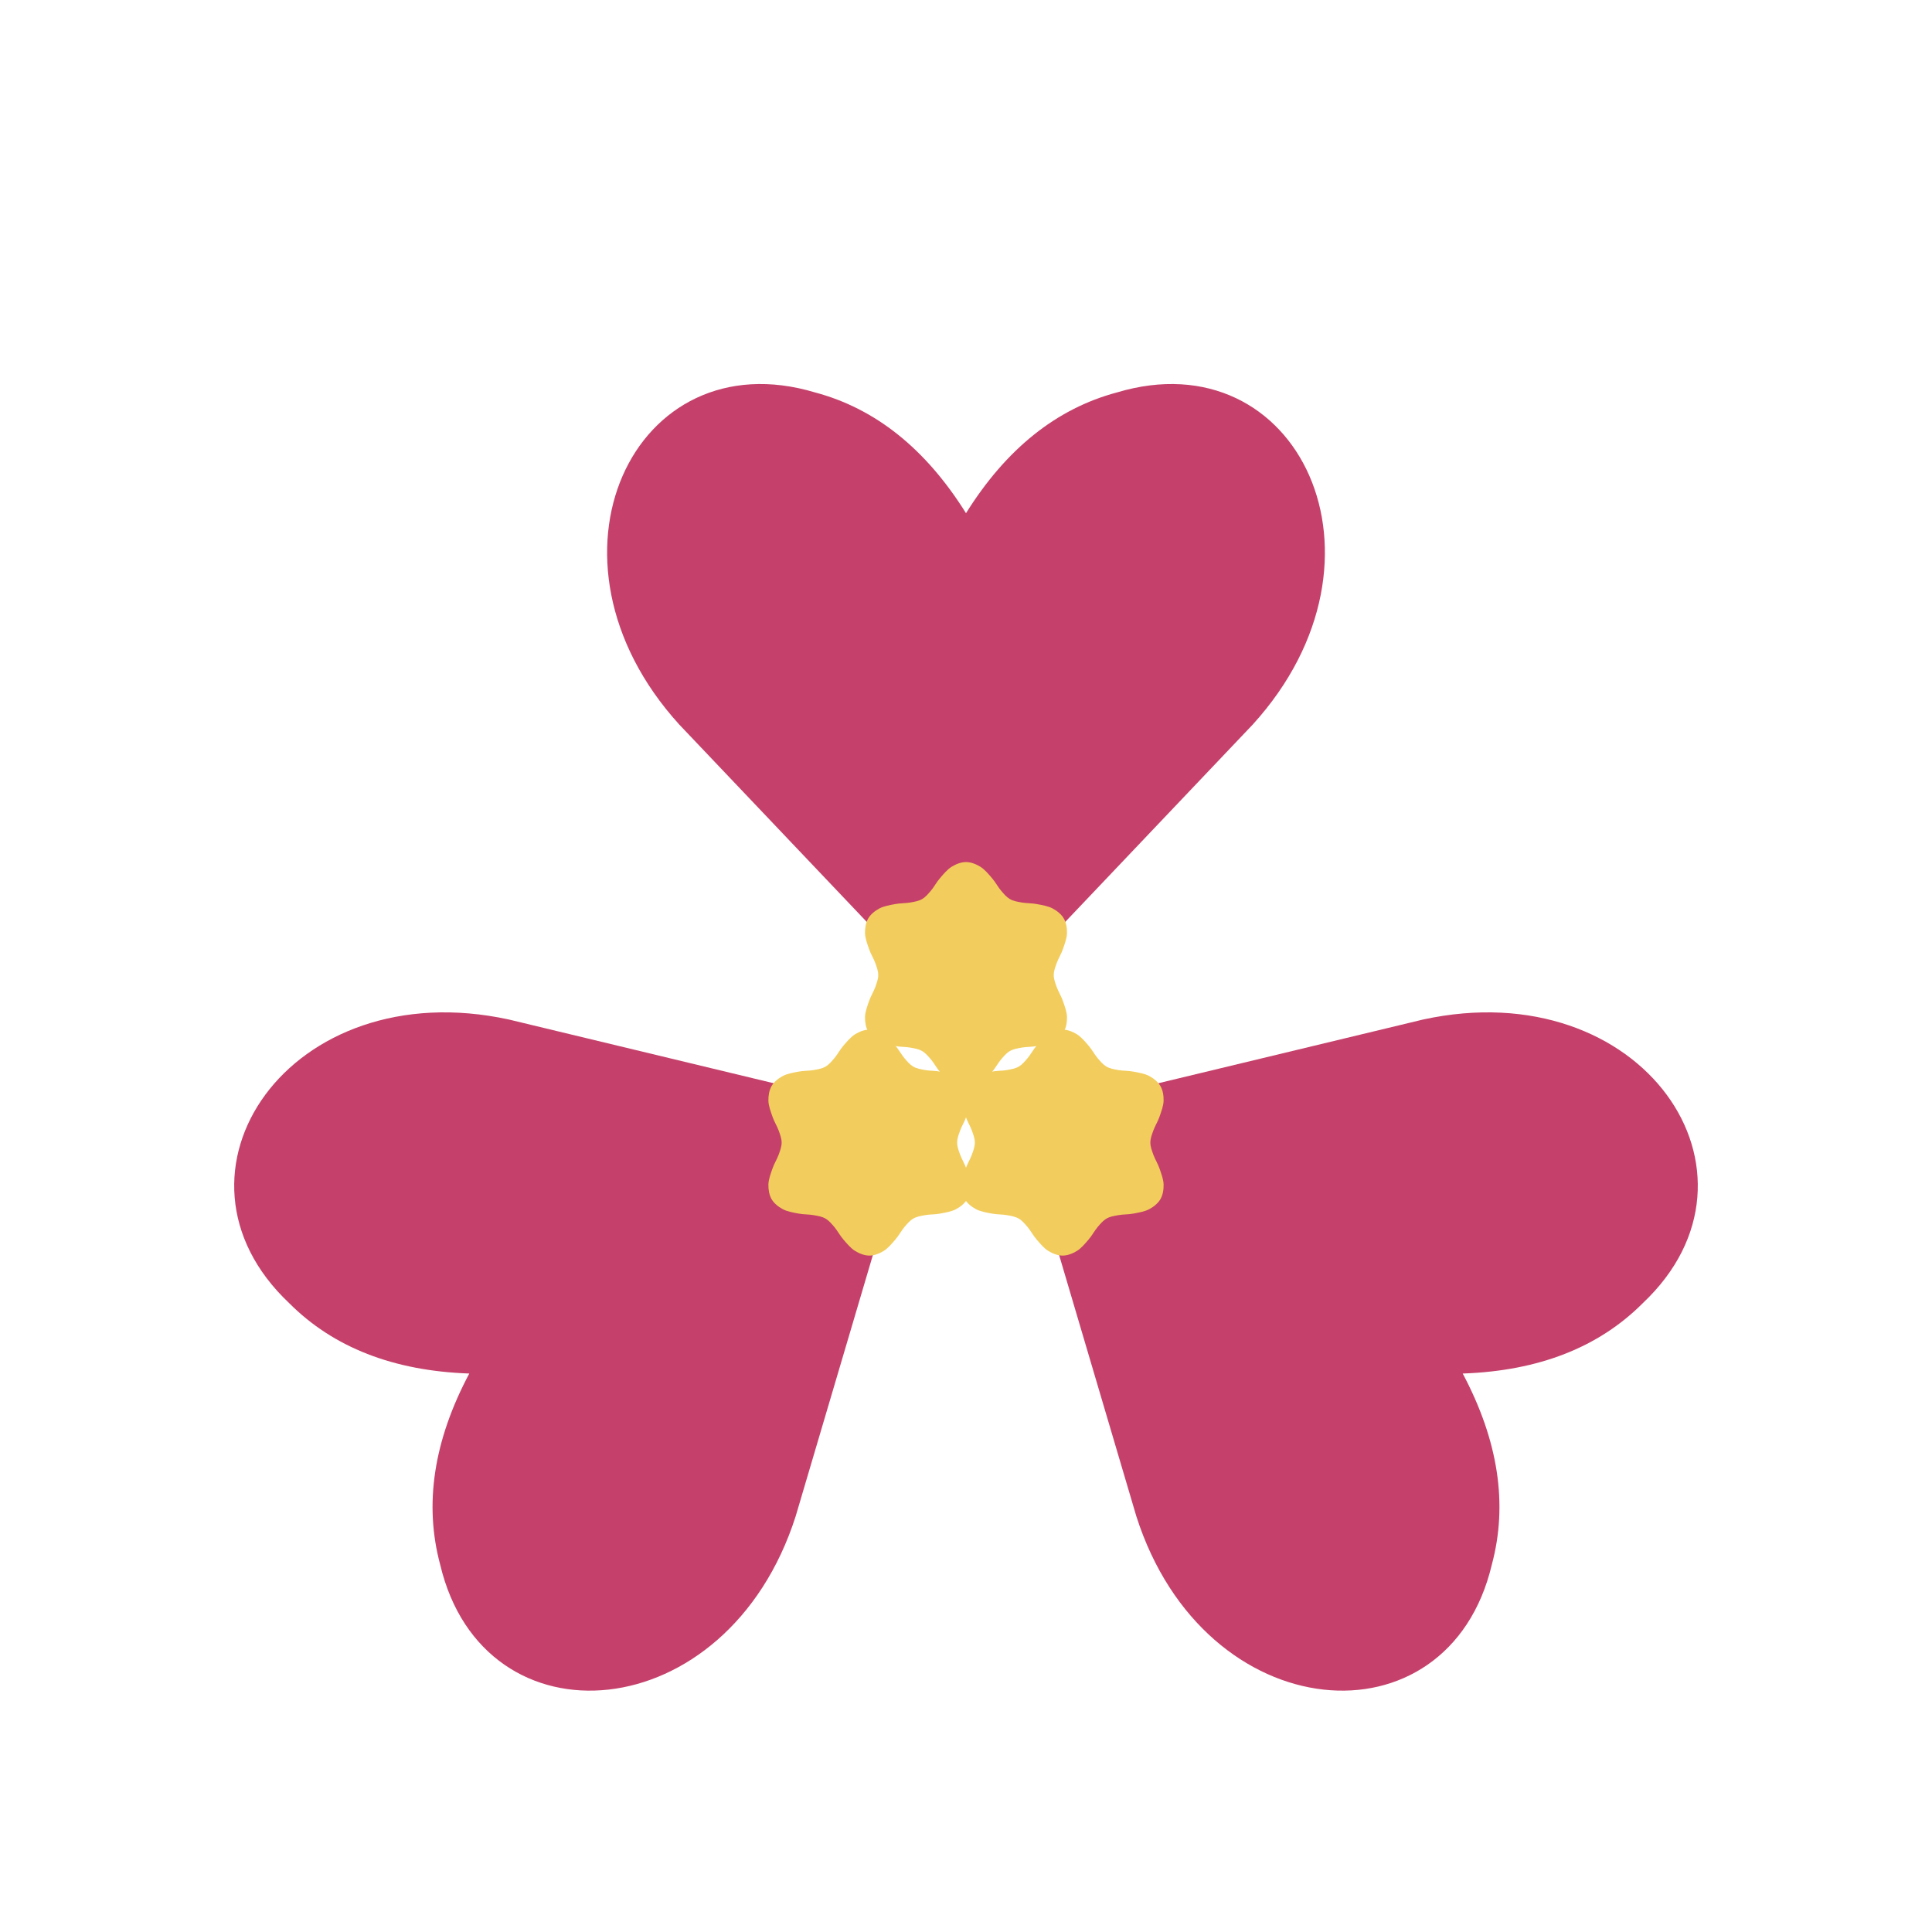
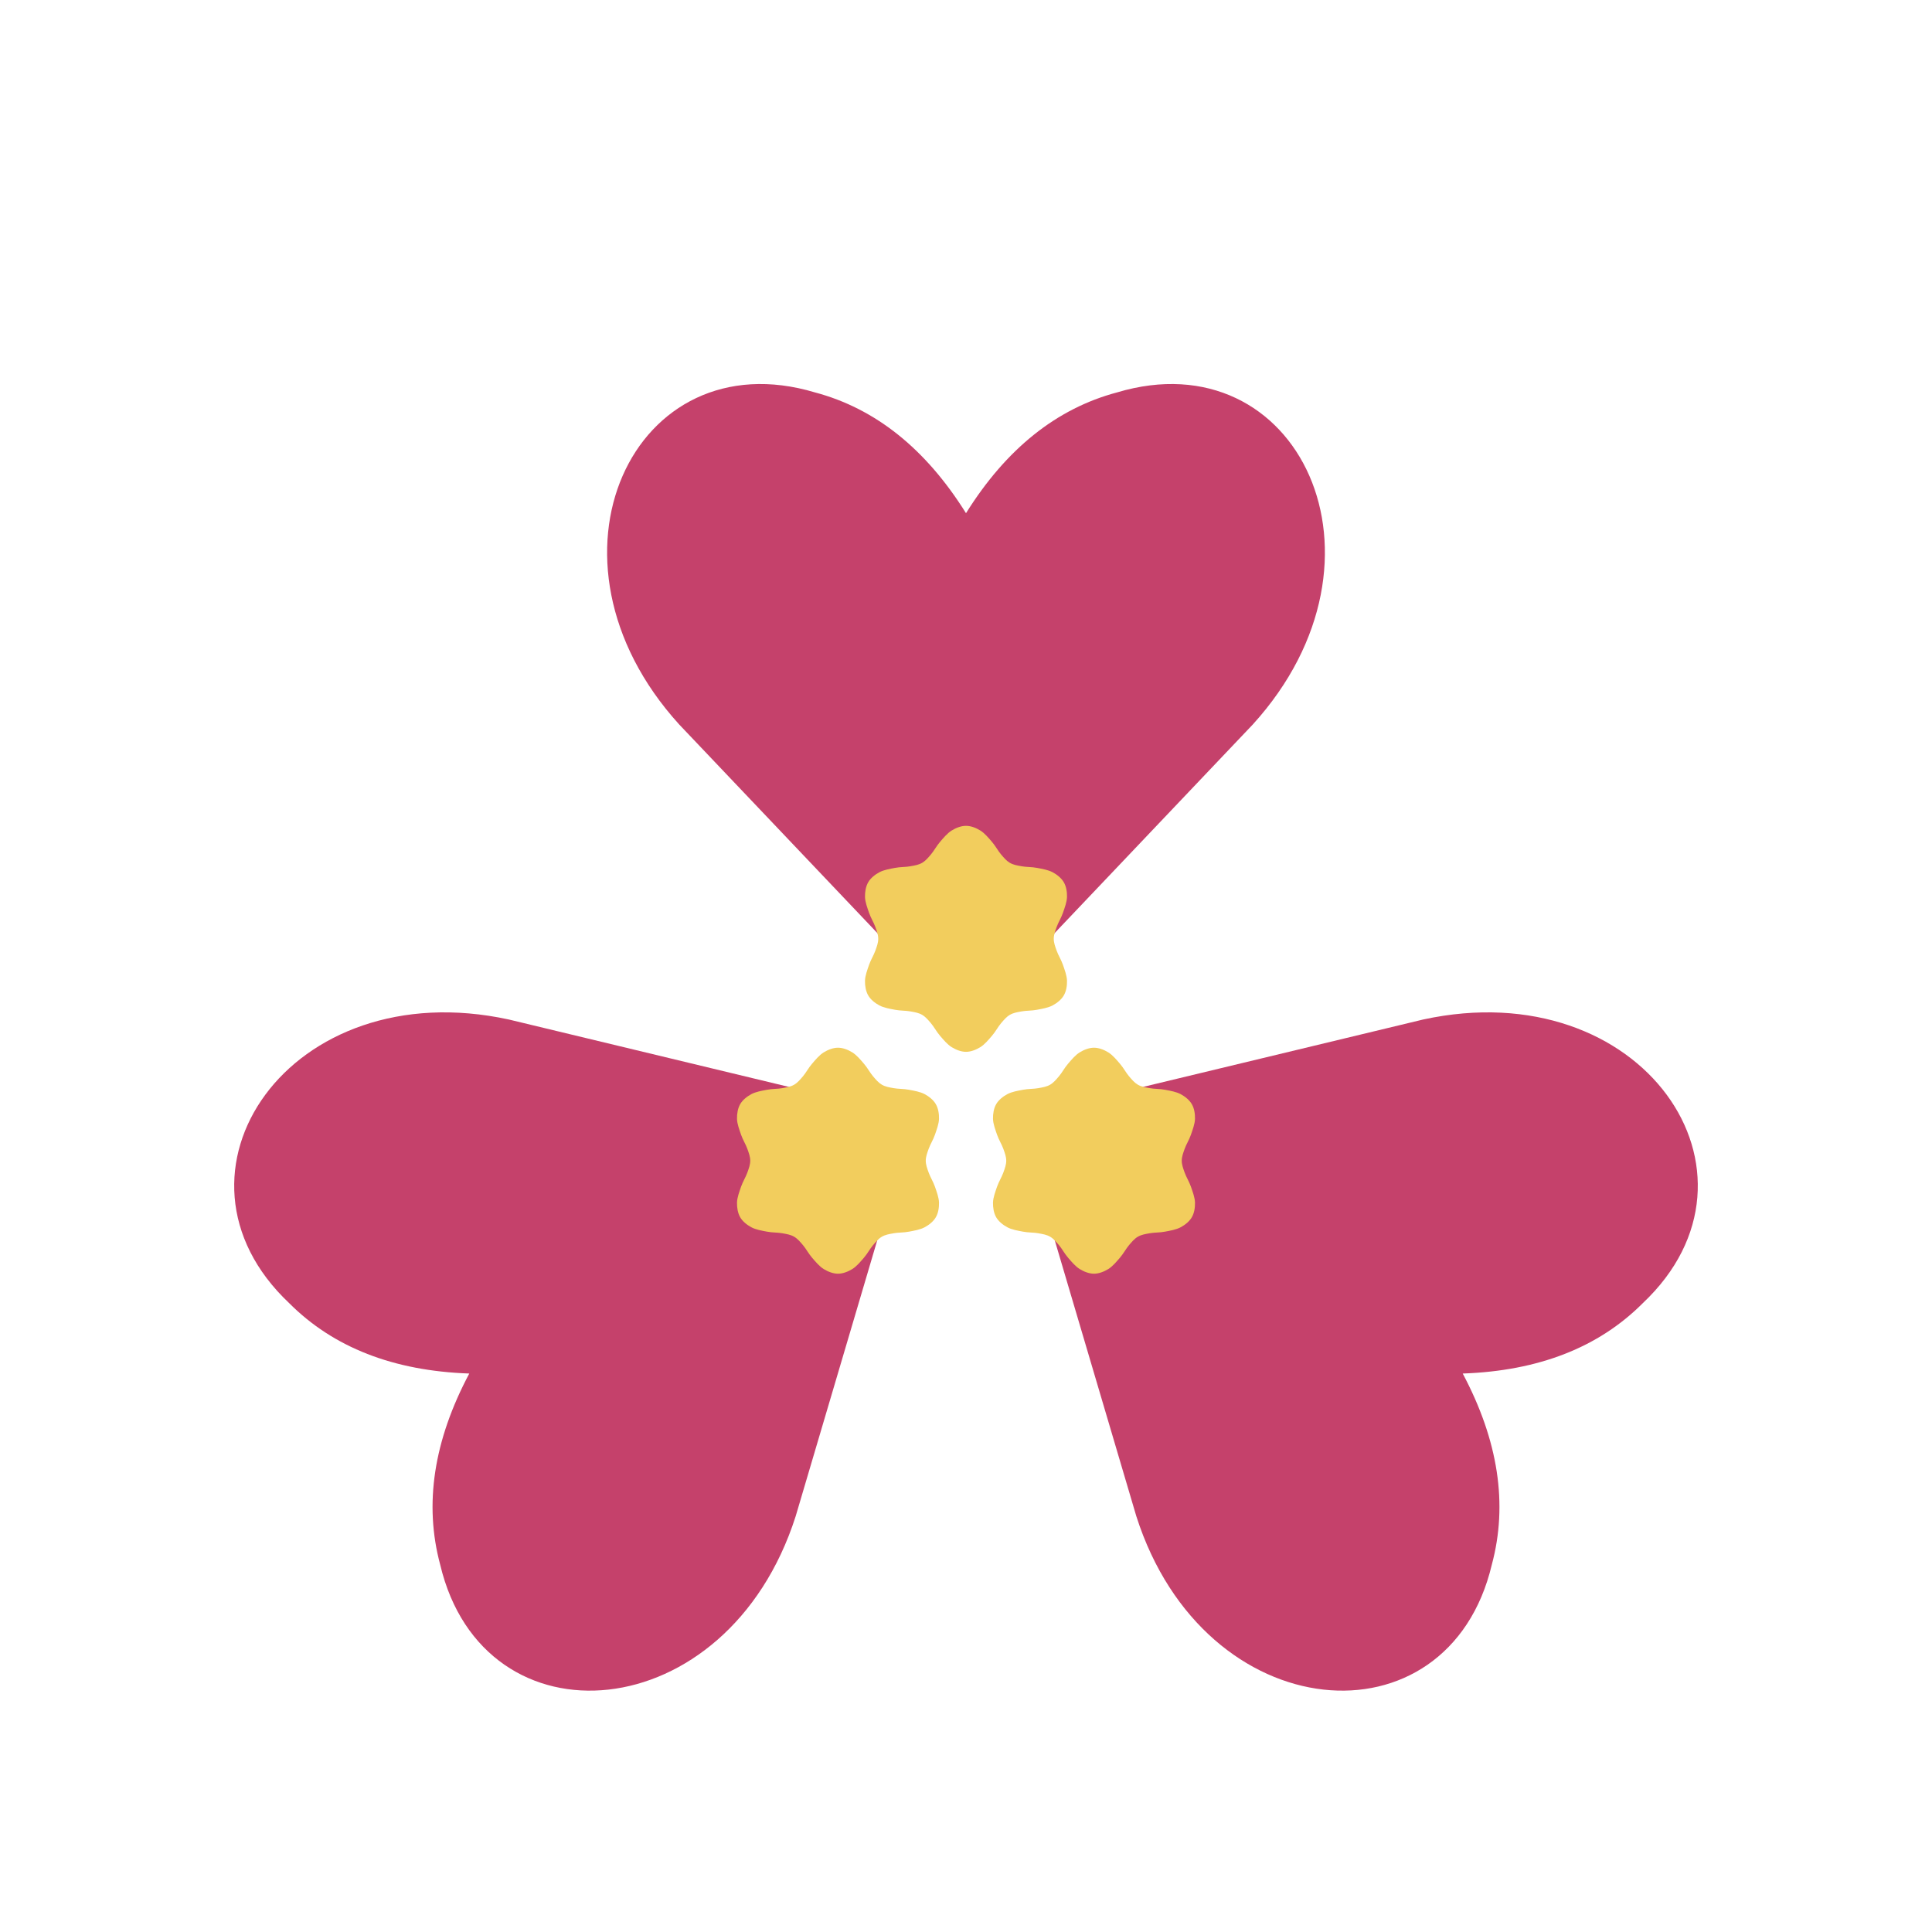
<svg xmlns="http://www.w3.org/2000/svg" viewBox="0 0 64 64" fill="none" role="img" aria-label="三心相聚">
  <g transform="translate(32 36) scale(1) translate(-32 -36)">
    <g transform="rotate(0 32 36)">
      <g transform="translate(0 -0) rotate(0 32 29)">
        <path d="M32 34 L22.5 24 C17.5 18.5 21 11.2 27 13 Q30 13.8 32 17 Q34 13.8 37 13 C43 11.2 46.5 18.5 41.5 24 Z" fill="#C5416B" />
      </g>
    </g>
    <g transform="rotate(120 32 36)">
      <g transform="translate(0 -0) rotate(0 32 29)">
        <path d="M32 34 L22.5 24 C17.5 18.5 21 11.2 27 13 Q30 13.8 32 17 Q34 13.8 37 13 C43 11.2 46.5 18.5 41.5 24 Z" fill="#C5416B" />
      </g>
    </g>
    <g transform="rotate(240 32 36)">
      <g transform="translate(0 -0) rotate(0 32 29)">
        <path d="M32 34 L22.5 24 C17.5 18.5 21 11.2 27 13 Q30 13.8 32 17 Q34 13.8 37 13 C43 11.2 46.5 18.5 41.5 24 Z" fill="#C5416B" />
      </g>
    </g>
    <g data-flower-center="bougainvillea">
-       <path d="M32 28.53C32.083 28.53 32.173 28.564 32.249 28.611C32.324 28.657 32.393 28.74 32.453 28.81C32.513 28.879 32.558 28.966 32.61 29.027C32.662 29.088 32.705 29.14 32.765 29.175C32.825 29.21 32.892 29.221 32.971 29.235C33.049 29.25 33.147 29.245 33.237 29.263C33.328 29.28 33.434 29.298 33.512 29.34C33.59 29.382 33.665 29.443 33.706 29.515C33.748 29.587 33.763 29.682 33.761 29.771C33.758 29.86 33.72 29.96 33.69 30.047C33.66 30.134 33.608 30.216 33.581 30.292C33.554 30.367 33.53 30.431 33.53 30.5C33.53 30.569 33.554 30.633 33.581 30.708C33.608 30.784 33.66 30.866 33.69 30.953C33.72 31.04 33.758 31.14 33.761 31.229C33.763 31.318 33.748 31.413 33.706 31.485C33.665 31.557 33.59 31.618 33.512 31.66C33.434 31.702 33.328 31.72 33.237 31.737C33.147 31.755 33.049 31.75 32.971 31.765C32.892 31.779 32.825 31.79 32.765 31.825C32.705 31.86 32.662 31.912 32.61 31.973C32.558 32.034 32.513 32.121 32.453 32.19C32.393 32.26 32.324 32.343 32.249 32.389C32.173 32.436 32.083 32.47 32 32.47C31.917 32.47 31.827 32.436 31.751 32.389C31.676 32.343 31.607 32.26 31.547 32.19C31.487 32.121 31.442 32.034 31.39 31.973C31.338 31.912 31.295 31.86 31.235 31.825C31.175 31.79 31.108 31.779 31.029 31.765C30.951 31.75 30.853 31.755 30.763 31.737C30.672 31.72 30.566 31.702 30.488 31.66C30.41 31.618 30.335 31.557 30.294 31.485C30.253 31.413 30.237 31.318 30.239 31.229C30.242 31.14 30.28 31.04 30.31 30.953C30.34 30.866 30.392 30.784 30.419 30.708C30.446 30.633 30.47 30.569 30.47 30.5C30.47 30.431 30.446 30.367 30.419 30.292C30.392 30.216 30.34 30.134 30.31 30.047C30.28 29.96 30.242 29.86 30.239 29.771C30.237 29.682 30.253 29.587 30.294 29.515C30.335 29.443 30.41 29.382 30.488 29.34C30.566 29.298 30.672 29.28 30.763 29.263C30.853 29.245 30.951 29.25 31.029 29.235C31.108 29.221 31.175 29.21 31.235 29.175C31.295 29.14 31.338 29.088 31.39 29.027C31.442 28.966 31.487 28.879 31.547 28.81C31.607 28.74 31.676 28.657 31.751 28.611C31.827 28.564 31.917 28.53 32 28.53Z" transform="translate(32 32.3) scale(1.9) translate(-32 -30.5)" fill="#F2CD5D" />
-       <path d="M32 28.53C32.083 28.53 32.173 28.564 32.249 28.611C32.324 28.657 32.393 28.74 32.453 28.81C32.513 28.879 32.558 28.966 32.61 29.027C32.662 29.088 32.705 29.14 32.765 29.175C32.825 29.21 32.892 29.221 32.971 29.235C33.049 29.25 33.147 29.245 33.237 29.263C33.328 29.28 33.434 29.298 33.512 29.34C33.59 29.382 33.665 29.443 33.706 29.515C33.748 29.587 33.763 29.682 33.761 29.771C33.758 29.86 33.72 29.96 33.69 30.047C33.66 30.134 33.608 30.216 33.581 30.292C33.554 30.367 33.53 30.431 33.53 30.5C33.53 30.569 33.554 30.633 33.581 30.708C33.608 30.784 33.66 30.866 33.69 30.953C33.72 31.04 33.758 31.14 33.761 31.229C33.763 31.318 33.748 31.413 33.706 31.485C33.665 31.557 33.59 31.618 33.512 31.66C33.434 31.702 33.328 31.72 33.237 31.737C33.147 31.755 33.049 31.75 32.971 31.765C32.892 31.779 32.825 31.79 32.765 31.825C32.705 31.86 32.662 31.912 32.61 31.973C32.558 32.034 32.513 32.121 32.453 32.19C32.393 32.26 32.324 32.343 32.249 32.389C32.173 32.436 32.083 32.47 32 32.47C31.917 32.47 31.827 32.436 31.751 32.389C31.676 32.343 31.607 32.26 31.547 32.19C31.487 32.121 31.442 32.034 31.39 31.973C31.338 31.912 31.295 31.86 31.235 31.825C31.175 31.79 31.108 31.779 31.029 31.765C30.951 31.75 30.853 31.755 30.763 31.737C30.672 31.72 30.566 31.702 30.488 31.66C30.41 31.618 30.335 31.557 30.294 31.485C30.253 31.413 30.237 31.318 30.239 31.229C30.242 31.14 30.28 31.04 30.31 30.953C30.34 30.866 30.392 30.784 30.419 30.708C30.446 30.633 30.47 30.569 30.47 30.5C30.47 30.431 30.446 30.367 30.419 30.292C30.392 30.216 30.34 30.134 30.31 30.047C30.28 29.96 30.242 29.86 30.239 29.771C30.237 29.682 30.253 29.587 30.294 29.515C30.335 29.443 30.41 29.382 30.488 29.34C30.566 29.298 30.672 29.28 30.763 29.263C30.853 29.245 30.951 29.25 31.029 29.235C31.108 29.221 31.175 29.21 31.235 29.175C31.295 29.14 31.338 29.088 31.39 29.027C31.442 28.966 31.487 28.879 31.547 28.81C31.607 28.74 31.676 28.657 31.751 28.611C31.827 28.564 31.917 28.53 32 28.53Z" transform="translate(28.8 37.85) scale(1.9) translate(-32 -30.5)" fill="#F2CD5D" />
-       <path d="M32 28.53C32.083 28.53 32.173 28.564 32.249 28.611C32.324 28.657 32.393 28.74 32.453 28.81C32.513 28.879 32.558 28.966 32.61 29.027C32.662 29.088 32.705 29.14 32.765 29.175C32.825 29.21 32.892 29.221 32.971 29.235C33.049 29.25 33.147 29.245 33.237 29.263C33.328 29.28 33.434 29.298 33.512 29.34C33.59 29.382 33.665 29.443 33.706 29.515C33.748 29.587 33.763 29.682 33.761 29.771C33.758 29.86 33.72 29.96 33.69 30.047C33.66 30.134 33.608 30.216 33.581 30.292C33.554 30.367 33.53 30.431 33.53 30.5C33.53 30.569 33.554 30.633 33.581 30.708C33.608 30.784 33.66 30.866 33.69 30.953C33.72 31.04 33.758 31.14 33.761 31.229C33.763 31.318 33.748 31.413 33.706 31.485C33.665 31.557 33.59 31.618 33.512 31.66C33.434 31.702 33.328 31.72 33.237 31.737C33.147 31.755 33.049 31.75 32.971 31.765C32.892 31.779 32.825 31.79 32.765 31.825C32.705 31.86 32.662 31.912 32.61 31.973C32.558 32.034 32.513 32.121 32.453 32.19C32.393 32.26 32.324 32.343 32.249 32.389C32.173 32.436 32.083 32.47 32 32.47C31.917 32.47 31.827 32.436 31.751 32.389C31.676 32.343 31.607 32.26 31.547 32.19C31.487 32.121 31.442 32.034 31.39 31.973C31.338 31.912 31.295 31.86 31.235 31.825C31.175 31.79 31.108 31.779 31.029 31.765C30.951 31.75 30.853 31.755 30.763 31.737C30.672 31.72 30.566 31.702 30.488 31.66C30.41 31.618 30.335 31.557 30.294 31.485C30.253 31.413 30.237 31.318 30.239 31.229C30.242 31.14 30.28 31.04 30.31 30.953C30.34 30.866 30.392 30.784 30.419 30.708C30.446 30.633 30.47 30.569 30.47 30.5C30.47 30.431 30.446 30.367 30.419 30.292C30.392 30.216 30.34 30.134 30.31 30.047C30.28 29.96 30.242 29.86 30.239 29.771C30.237 29.682 30.253 29.587 30.294 29.515C30.335 29.443 30.41 29.382 30.488 29.34C30.566 29.298 30.672 29.28 30.763 29.263C30.853 29.245 30.951 29.25 31.029 29.235C31.108 29.221 31.175 29.21 31.235 29.175C31.295 29.14 31.338 29.088 31.39 29.027C31.442 28.966 31.487 28.879 31.547 28.81C31.607 28.74 31.676 28.657 31.751 28.611C31.827 28.564 31.917 28.53 32 28.53Z" transform="translate(35.2 37.85) scale(1.9) translate(-32 -30.5)" fill="#F2CD5D" />
+       <path d="M32 28.53C32.083 28.53 32.173 28.564 32.249 28.611C32.324 28.657 32.393 28.74 32.453 28.81C32.513 28.879 32.558 28.966 32.61 29.027C32.662 29.088 32.705 29.14 32.765 29.175C32.825 29.21 32.892 29.221 32.971 29.235C33.049 29.25 33.147 29.245 33.237 29.263C33.328 29.28 33.434 29.298 33.512 29.34C33.59 29.382 33.665 29.443 33.706 29.515C33.748 29.587 33.763 29.682 33.761 29.771C33.758 29.86 33.72 29.96 33.69 30.047C33.66 30.134 33.608 30.216 33.581 30.292C33.554 30.367 33.53 30.431 33.53 30.5C33.53 30.569 33.554 30.633 33.581 30.708C33.608 30.784 33.66 30.866 33.69 30.953C33.72 31.04 33.758 31.14 33.761 31.229C33.763 31.318 33.748 31.413 33.706 31.485C33.665 31.557 33.59 31.618 33.512 31.66C33.434 31.702 33.328 31.72 33.237 31.737C33.147 31.755 33.049 31.75 32.971 31.765C32.892 31.779 32.825 31.79 32.765 31.825C32.705 31.86 32.662 31.912 32.61 31.973C32.558 32.034 32.513 32.121 32.453 32.19C32.393 32.26 32.324 32.343 32.249 32.389C32.173 32.436 32.083 32.47 32 32.47C31.917 32.47 31.827 32.436 31.751 32.389C31.676 32.343 31.607 32.26 31.547 32.19C31.487 32.121 31.442 32.034 31.39 31.973C31.338 31.912 31.295 31.86 31.235 31.825C31.175 31.79 31.108 31.779 31.029 31.765C30.951 31.75 30.853 31.755 30.763 31.737C30.672 31.72 30.566 31.702 30.488 31.66C30.41 31.618 30.335 31.557 30.294 31.485C30.253 31.413 30.237 31.318 30.239 31.229C30.242 31.14 30.28 31.04 30.31 30.953C30.34 30.866 30.392 30.784 30.419 30.708C30.446 30.633 30.47 30.569 30.47 30.5C30.47 30.431 30.446 30.367 30.419 30.292C30.392 30.216 30.34 30.134 30.31 30.047C30.28 29.96 30.242 29.86 30.239 29.771C30.237 29.682 30.253 29.587 30.294 29.515C30.335 29.443 30.41 29.382 30.488 29.34C30.566 29.298 30.672 29.28 30.763 29.263C30.853 29.245 30.951 29.25 31.029 29.235C31.108 29.221 31.175 29.21 31.235 29.175C31.295 29.14 31.338 29.088 31.39 29.027C31.442 28.966 31.487 28.879 31.547 28.81C31.607 28.74 31.676 28.657 31.751 28.611C31.827 28.564 31.917 28.53 32 28.53Z" transform="translate(32 31.1) scale(1.9) translate(-32 -30.5)" fill="#F2CD5D" />
+       <path d="M32 28.53C32.083 28.53 32.173 28.564 32.249 28.611C32.324 28.657 32.393 28.74 32.453 28.81C32.513 28.879 32.558 28.966 32.61 29.027C32.662 29.088 32.705 29.14 32.765 29.175C32.825 29.21 32.892 29.221 32.971 29.235C33.049 29.25 33.147 29.245 33.237 29.263C33.328 29.28 33.434 29.298 33.512 29.34C33.59 29.382 33.665 29.443 33.706 29.515C33.748 29.587 33.763 29.682 33.761 29.771C33.758 29.86 33.72 29.96 33.69 30.047C33.66 30.134 33.608 30.216 33.581 30.292C33.554 30.367 33.53 30.431 33.53 30.5C33.53 30.569 33.554 30.633 33.581 30.708C33.608 30.784 33.66 30.866 33.69 30.953C33.72 31.04 33.758 31.14 33.761 31.229C33.763 31.318 33.748 31.413 33.706 31.485C33.665 31.557 33.59 31.618 33.512 31.66C33.434 31.702 33.328 31.72 33.237 31.737C33.147 31.755 33.049 31.75 32.971 31.765C32.892 31.779 32.825 31.79 32.765 31.825C32.705 31.86 32.662 31.912 32.61 31.973C32.558 32.034 32.513 32.121 32.453 32.19C32.393 32.26 32.324 32.343 32.249 32.389C32.173 32.436 32.083 32.47 32 32.47C31.917 32.47 31.827 32.436 31.751 32.389C31.676 32.343 31.607 32.26 31.547 32.19C31.487 32.121 31.442 32.034 31.39 31.973C31.338 31.912 31.295 31.86 31.235 31.825C31.175 31.79 31.108 31.779 31.029 31.765C30.951 31.75 30.853 31.755 30.763 31.737C30.672 31.72 30.566 31.702 30.488 31.66C30.41 31.618 30.335 31.557 30.294 31.485C30.253 31.413 30.237 31.318 30.239 31.229C30.242 31.14 30.28 31.04 30.31 30.953C30.34 30.866 30.392 30.784 30.419 30.708C30.446 30.633 30.47 30.569 30.47 30.5C30.47 30.431 30.446 30.367 30.419 30.292C30.392 30.216 30.34 30.134 30.31 30.047C30.28 29.96 30.242 29.86 30.239 29.771C30.237 29.682 30.253 29.587 30.294 29.515C30.335 29.443 30.41 29.382 30.488 29.34C30.566 29.298 30.672 29.28 30.763 29.263C30.853 29.245 30.951 29.25 31.029 29.235C31.108 29.221 31.175 29.21 31.235 29.175C31.295 29.14 31.338 29.088 31.39 29.027C31.442 28.966 31.487 28.879 31.547 28.81C31.607 28.74 31.676 28.657 31.751 28.611C31.827 28.564 31.917 28.53 32 28.53Z" transform="translate(27.76 38.45) scale(1.9) translate(-32 -30.5)" fill="#F2CD5D" />
+       <path d="M32 28.53C32.083 28.53 32.173 28.564 32.249 28.611C32.324 28.657 32.393 28.74 32.453 28.81C32.513 28.879 32.558 28.966 32.61 29.027C32.662 29.088 32.705 29.14 32.765 29.175C32.825 29.21 32.892 29.221 32.971 29.235C33.049 29.25 33.147 29.245 33.237 29.263C33.328 29.28 33.434 29.298 33.512 29.34C33.59 29.382 33.665 29.443 33.706 29.515C33.748 29.587 33.763 29.682 33.761 29.771C33.758 29.86 33.72 29.96 33.69 30.047C33.66 30.134 33.608 30.216 33.581 30.292C33.554 30.367 33.53 30.431 33.53 30.5C33.53 30.569 33.554 30.633 33.581 30.708C33.608 30.784 33.66 30.866 33.69 30.953C33.72 31.04 33.758 31.14 33.761 31.229C33.763 31.318 33.748 31.413 33.706 31.485C33.665 31.557 33.59 31.618 33.512 31.66C33.434 31.702 33.328 31.72 33.237 31.737C33.147 31.755 33.049 31.75 32.971 31.765C32.892 31.779 32.825 31.79 32.765 31.825C32.705 31.86 32.662 31.912 32.61 31.973C32.558 32.034 32.513 32.121 32.453 32.19C32.393 32.26 32.324 32.343 32.249 32.389C32.173 32.436 32.083 32.47 32 32.47C31.917 32.47 31.827 32.436 31.751 32.389C31.676 32.343 31.607 32.26 31.547 32.19C31.487 32.121 31.442 32.034 31.39 31.973C31.338 31.912 31.295 31.86 31.235 31.825C31.175 31.79 31.108 31.779 31.029 31.765C30.951 31.75 30.853 31.755 30.763 31.737C30.672 31.72 30.566 31.702 30.488 31.66C30.41 31.618 30.335 31.557 30.294 31.485C30.253 31.413 30.237 31.318 30.239 31.229C30.242 31.14 30.28 31.04 30.31 30.953C30.34 30.866 30.392 30.784 30.419 30.708C30.446 30.633 30.47 30.569 30.47 30.5C30.47 30.431 30.446 30.367 30.419 30.292C30.392 30.216 30.34 30.134 30.31 30.047C30.28 29.96 30.242 29.86 30.239 29.771C30.237 29.682 30.253 29.587 30.294 29.515C30.335 29.443 30.41 29.382 30.488 29.34C30.566 29.298 30.672 29.28 30.763 29.263C30.853 29.245 30.951 29.25 31.029 29.235C31.108 29.221 31.175 29.21 31.235 29.175C31.295 29.14 31.338 29.088 31.39 29.027C31.442 28.966 31.487 28.879 31.547 28.81C31.607 28.74 31.676 28.657 31.751 28.611C31.827 28.564 31.917 28.53 32 28.53Z" transform="translate(36.24 38.45) scale(1.9) translate(-32 -30.5)" fill="#F2CD5D" />
    </g>
  </g>
</svg>
